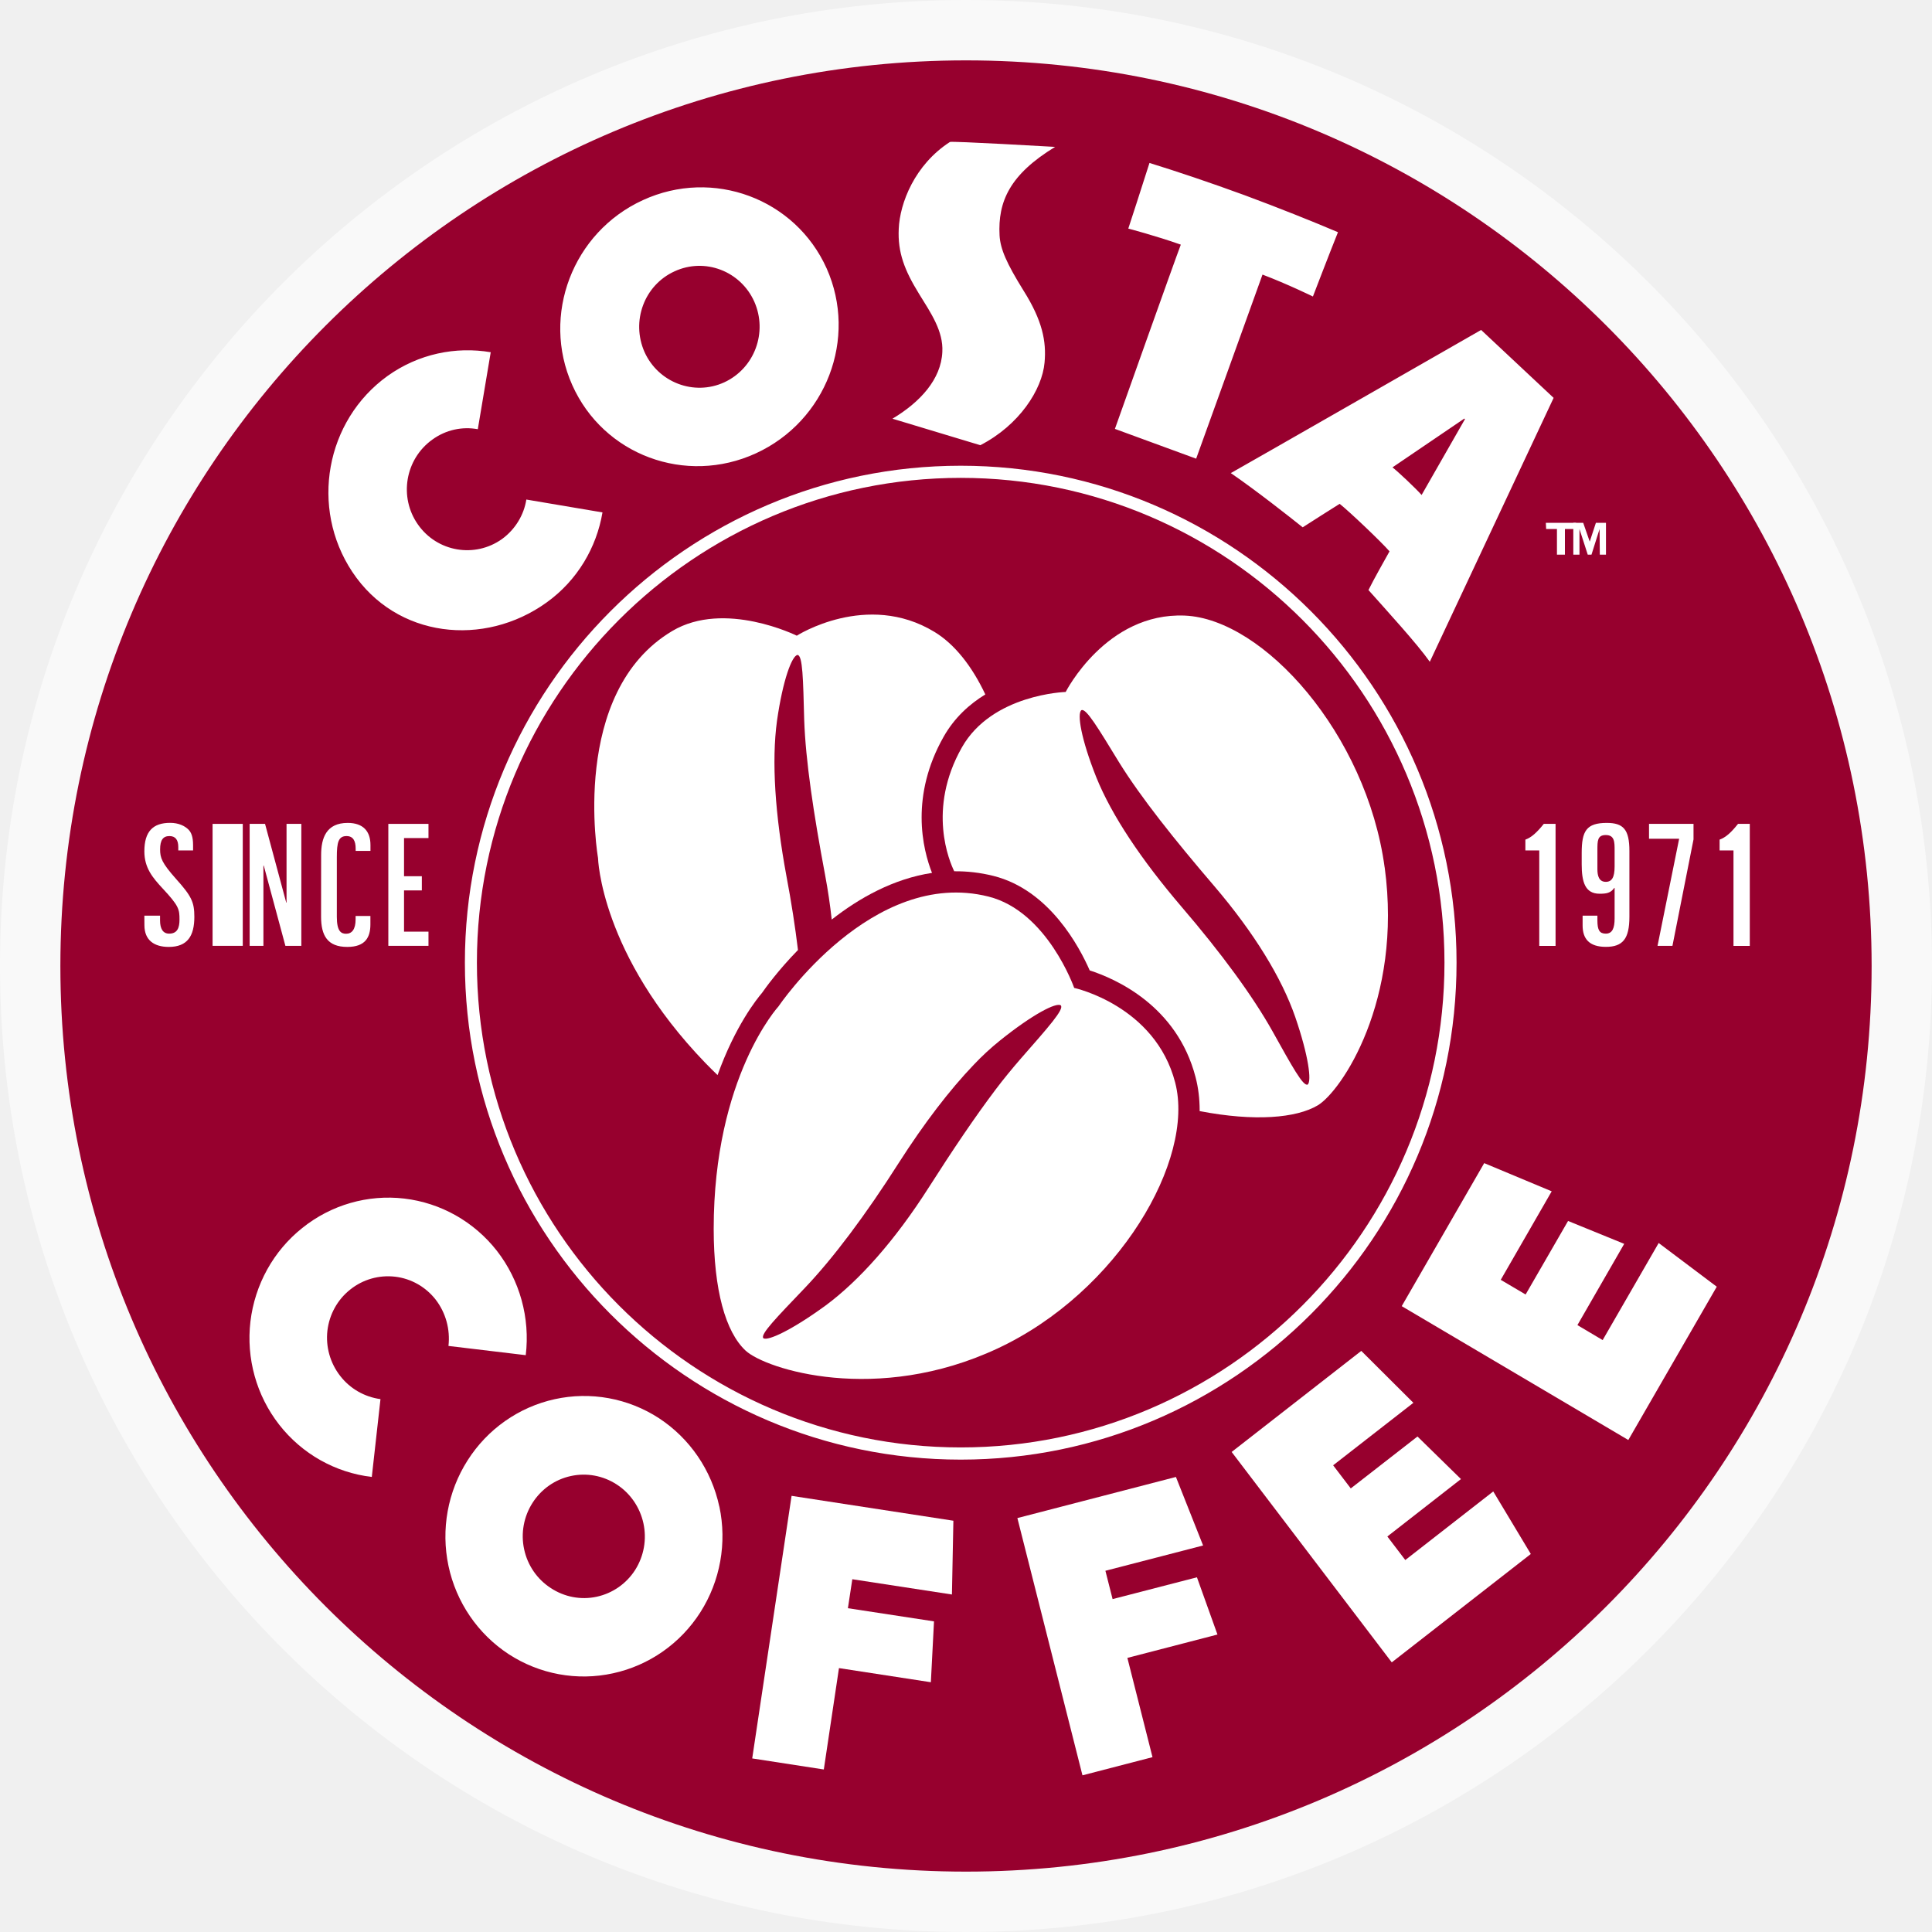
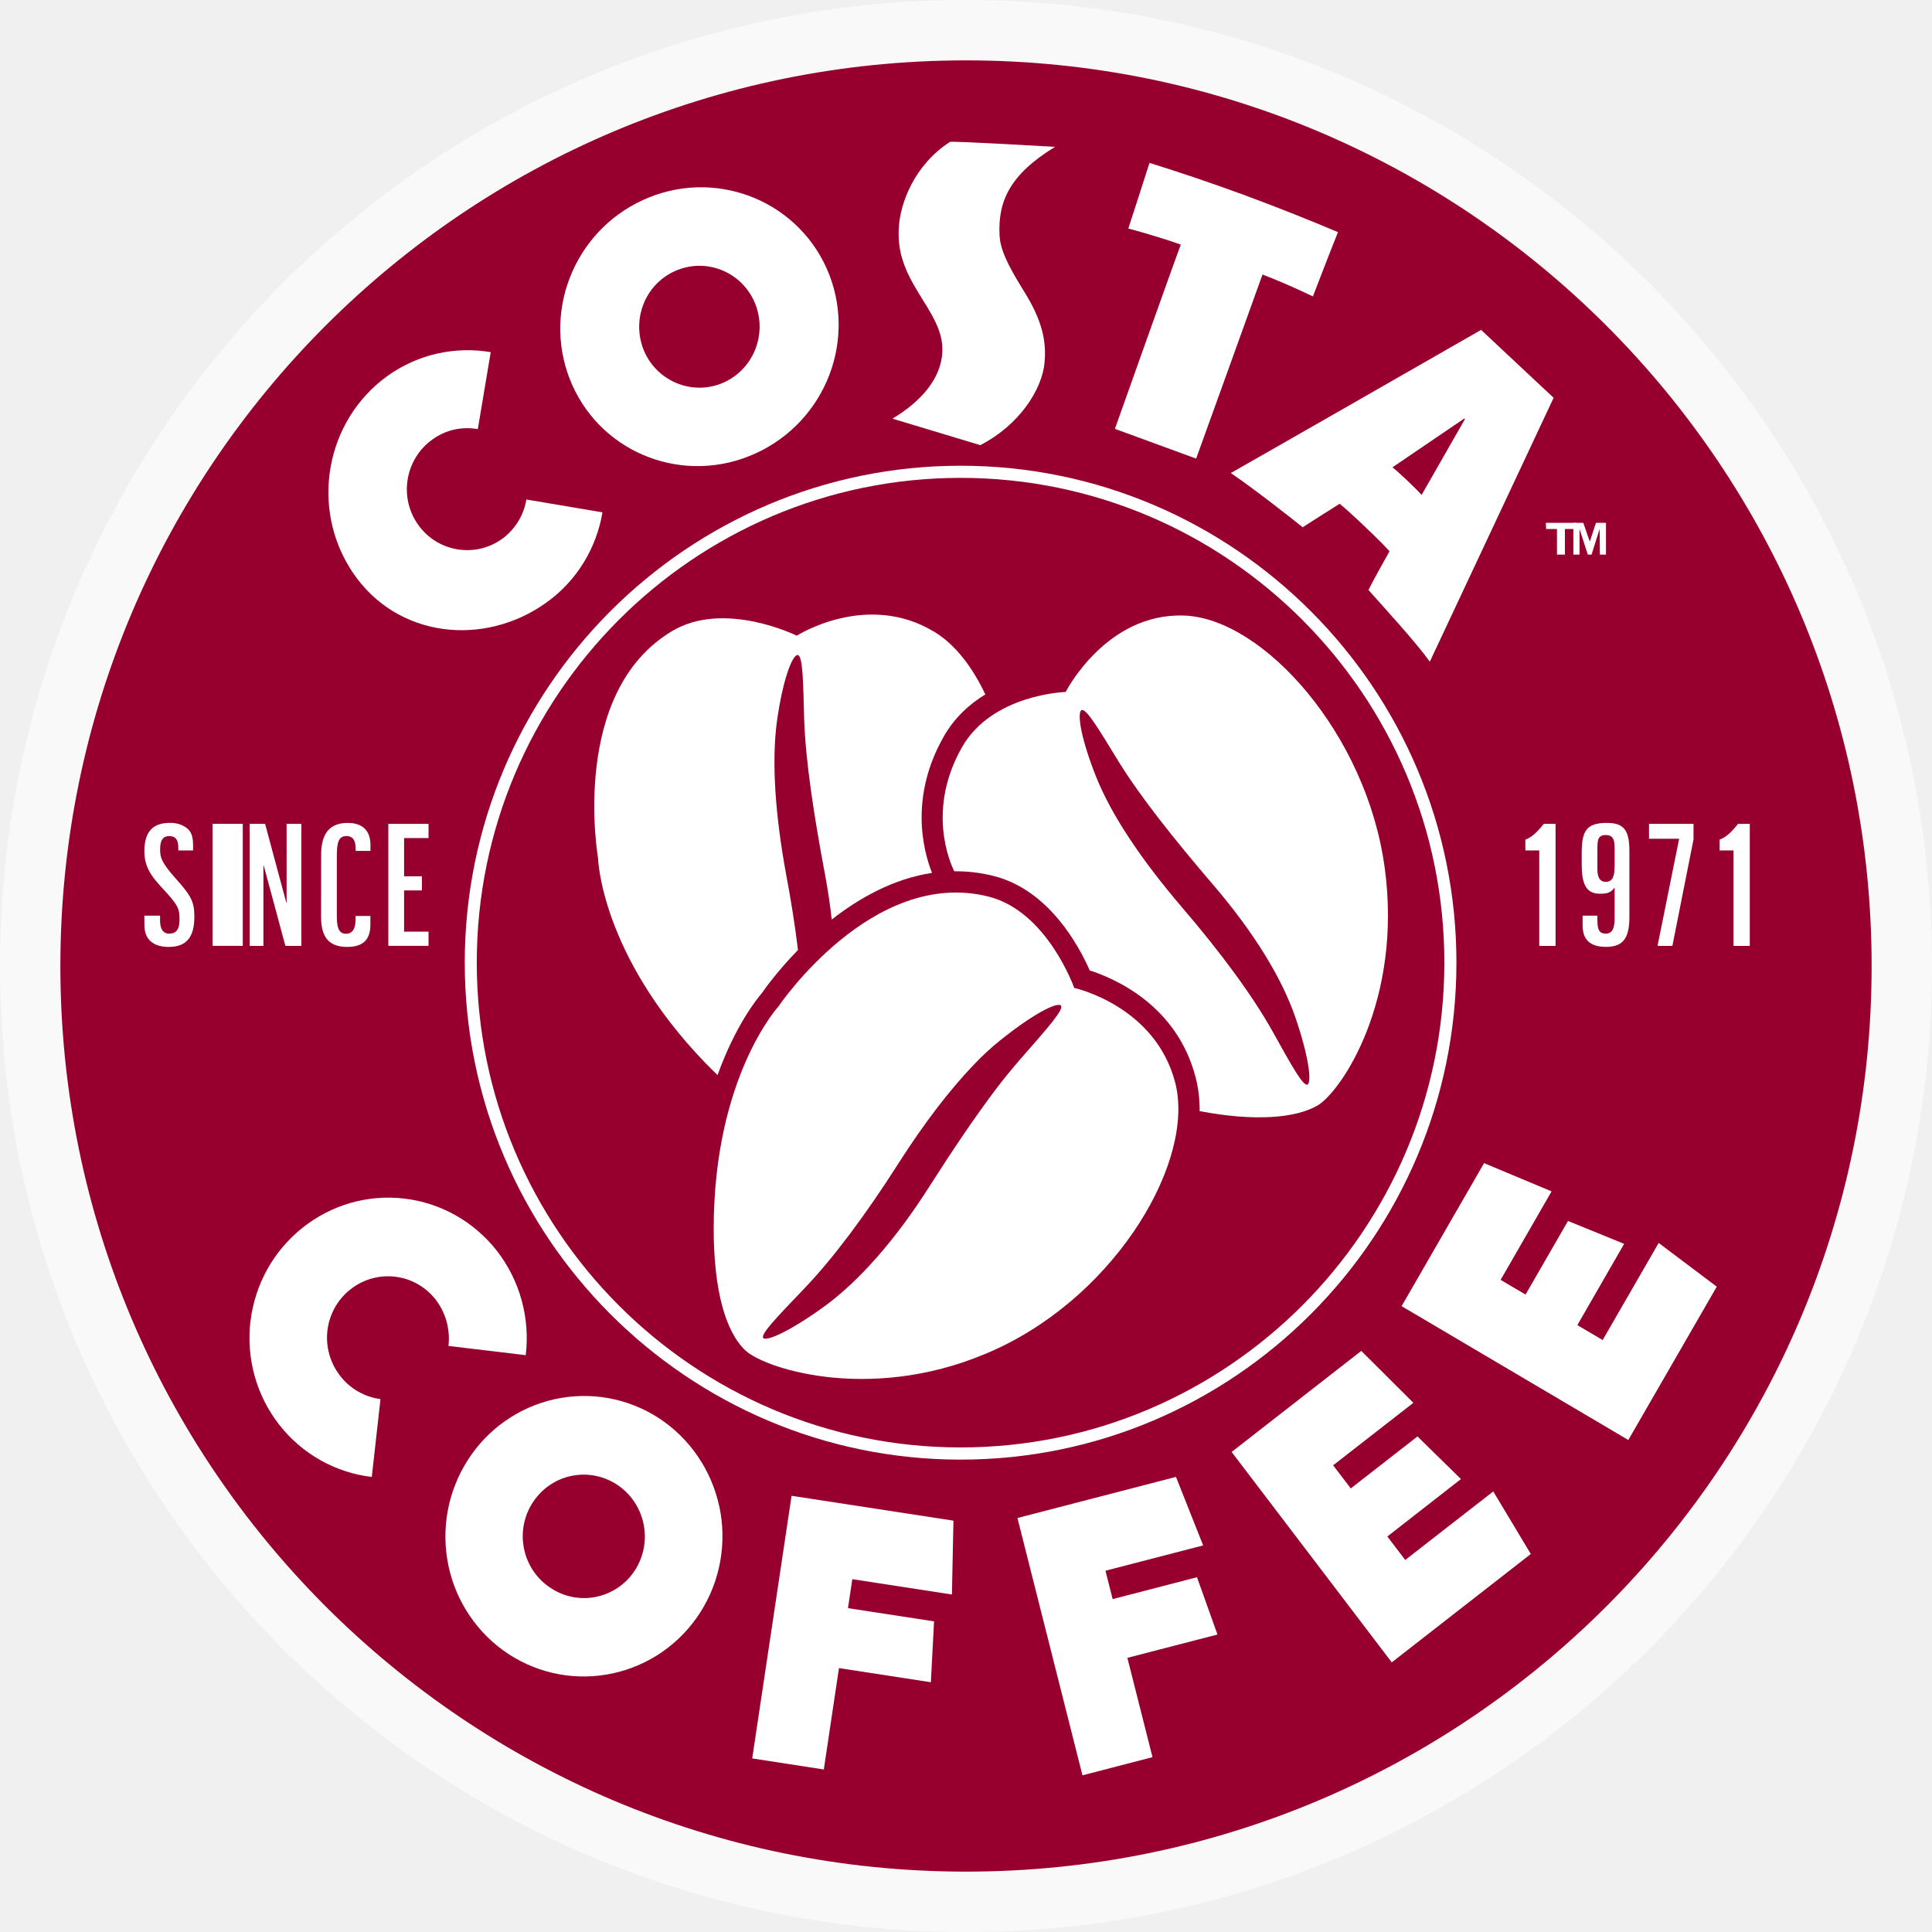
- <svg height="32" viewBox="0 0 32 32" width="32">
+ <svg xmlns="http://www.w3.org/2000/svg" height="32" viewBox="0 0 32 32" width="32">
  <g fill="none" fill-rule="evenodd">
    <circle cx="16" cy="16" fill="#fff" fill-opacity=".6" r="16" />
    <circle cx="16" cy="16" fill="#97002e" r="15" />
    <g fill="#fff" transform="translate(2 2)">
-       <path d="m4.158 22.464.144-1.29c-.263-.036-.503-.172-.667-.384-.166-.212-.243-.484-.212-.751.032-.269.167-.514.379-.681.209-.167.476-.243.742-.212.265.031.507.168.673.381.167.218.242.492.211.766l1.28.153c.074-.618-.098-1.24-.479-1.73-.378-.482-.929-.793-1.533-.864-.604-.071-1.212.104-1.689.487-.478.38-.786.938-.859 1.549-.072.611.099 1.226.476 1.709.378.484.93.795 1.535.866m1.74-8.519c0-4.426 3.595-8.029 8.014-8.029 4.417 0 8.012 3.602 8.012 8.029 0 4.427-3.595 8.03-8.012 8.03-4.419 0-8.014-3.602-8.014-8.03m-.199 0c0 4.539 3.684 8.232 8.213 8.232 4.528 0 8.212-3.693 8.212-8.232 0-4.538-3.684-8.23-8.212-8.23-4.529 0-8.213 3.692-8.213 8.23" />
-       <path d="m2.135 11.646h.255l.351 1.304h.005v-1.304h.245v2.02h-.264l-.358-1.328h-.006v1.328h-.228z" />
+       <path d="m4.158 22.464.144-1.29c-.263-.036-.503-.172-.667-.384-.166-.212-.243-.484-.212-.751.032-.269.167-.514.379-.681.209-.167.476-.243.742-.212.265.031.507.168.673.381.167.218.242.492.211.766l1.28.153c.074-.618-.098-1.24-.479-1.73-.378-.482-.929-.793-1.533-.864-.604-.071-1.212.104-1.689.487-.478.38-.786.938-.859 1.549-.072.611.099 1.226.476 1.709.378.484.93.795 1.535.866" />
+       <path d="m5.897 13.944c0-4.426 3.595-8.029 8.014-8.029 4.417 0 8.012 3.602 8.012 8.029 0 4.427-3.595 8.03-8.012 8.03-4.419 0-8.014-3.602-8.014-8.03m-.199 0c0 4.539 3.684 8.232 8.213 8.232 4.528 0 8.212-3.693 8.212-8.232 0-4.538-3.684-8.23-8.212-8.23-4.529 0-8.213 3.692-8.213 8.23" />
+       <path d="m2.135 11.646h.256l.351 1.305h.005v-1.305h.244v2.021h-.264l-.358-1.328h-.006v1.328h-.228z" />
      <path d="m.391 13.166h.26v.08c0 .134.046.218.151.218.138 0 .171-.101.171-.232 0-.17-.008-.226-.278-.515-.166-.179-.304-.341-.304-.616 0-.33.143-.472.427-.472.14 0 .242.05.304.112.044.045.076.115.076.258v.087h-.245v-.056c0-.115-.044-.182-.146-.182-.106 0-.155.065-.155.221 0 .138.026.221.265.49.256.285.302.384.302.627 0 .316-.114.498-.424.498-.239 0-.403-.109-.403-.36z" />
-       <path d="m1.521 13.666h.5v-2.02h-.5z" />
+       <path d="m1.521 13.666h.5v-2.021h-.5z" />
      <path d="m3.319 12.161c0-.282.086-.531.44-.531.258 0 .377.14.377.366v.098h-.245v-.036c0-.129-.041-.21-.151-.21-.135 0-.161.104-.161.348v.99c0 .238.07.28.153.28.096 0 .158-.072.158-.24v-.055h.245v.139c0 .212-.081.374-.383.374-.328 0-.434-.188-.434-.501z" />
-       <path d="m4.432 11.646h.665v.235h-.405v.632h.295v.235h-.295v.683h.405v.235h-.665z" />
+       <path d="m4.432 11.646h.666v.235h-.405v.633h.295v.234h-.295v.683h.405v.235h-.666z" />
      <path d="m24.213 13.328c0 .221.109.355.385.355.281 0 .39-.134.39-.498v-1.091c0-.356-.101-.464-.374-.464-.339 0-.416.134-.416.497v.189c0 .288.054.487.296.487.111 0 .184-.01.244-.097h.005v.507c0 .159-.037.251-.146.251-.103 0-.139-.058-.139-.218v-.08h-.245zm.245-1.245c0-.157 0-.252.139-.252.146 0 .146.117.146.252v.269c0 .179-.045.254-.146.254-.114 0-.139-.102-.139-.209z" />
-       <path d="m25.812 11.892h-.499v-.246h.737v.257l-.349 1.763h-.247z" />
-       <path d="m23.265 12.086v-.179c.102-.037.192-.12.305-.261h.195v2.021h-.27v-1.581zm3.217 0v-.179c.103-.037.193-.12.305-.261h.195v2.021h-.27v-1.581z" />
-       <path d="m24.6 6.66h-.167l-.102.311-.108-.311h-.164v.527h.102v-.425l.137.425h.062l.134-.425.004.425h.102z" />
-       <path d="m24.104 6.66h-.5l.005.102h.179v.425h.132v-.425h.184z" />
+       <path d="m25.812 11.892h-.499v-.246h.737v.258l-.35 1.763h-.246z" />
+       <path d="m23.265 12.086v-.179c.102-.037.192-.12.305-.261h.195v2.021h-.27v-1.581z" />
+       <path d="m26.482 12.086v-.179c.103-.037.193-.12.305-.261h.195v2.021h-.27v-1.581z" />
+       <path d="m24.6 6.66h-.166l-.102.311-.108-.311h-.164v.526h.102v-.424l.137.424h.062l.134-.424.004.424h.101z" />
+       <path d="m24.104 6.66h-.5l.005.102h.179v.424h.132v-.424h.184z" />
      <path d="m14.911 15.53c-.144.166-.286.338-.418.513-.343.454-.715 1.006-1.109 1.624-.559.877-1.15 1.542-1.709 1.956-.561.409-.958.592-1.031.542-.058-.061.221-.345.688-.834.467-.49 1.003-1.203 1.559-2.077.415-.648.833-1.196 1.238-1.619.135-.143.28-.277.433-.4.544-.437.933-.636 1.008-.583.06.064-.207.362-.659.878m2.554.402c-.33-1.277-1.673-1.569-1.673-1.569s-.445-1.269-1.42-1.513c-1.926-.484-3.476 1.817-3.476 1.817s-1.075 1.168-1.075 3.689c.001 1.016.197 1.706.529 2.015.332.307 2.173.899 4.175-.037 2.001-.936 3.271-3.126 2.94-4.402" />
-       <path d="m19.66 15.964c-.076.035-.261-.305-.584-.884-.324-.578-.841-1.286-1.507-2.062-.662-.775-1.156-1.511-1.411-2.144-.253-.635-.32-1.055-.247-1.111.078-.039.279.299.629.871.356.573.91 1.27 1.575 2.046.661.775 1.115 1.52 1.338 2.164.221.643.275 1.066.206 1.12m1.275-3.597c-.299-2.21-2.008-4.117-3.311-4.171-1.303-.054-1.972 1.265-1.972 1.265s-1.219.035-1.719.918c-.582 1.028-.202 1.898-.127 2.052.21-.002.427.021.65.077.926.232 1.424 1.177 1.594 1.565.418.135 1.446.579 1.754 1.771.045.173.067.356.067.544 0 .005-.001.01-.001.015.916.177 1.604.115 1.957-.095.388-.232 1.408-1.73 1.109-3.94m.611-6.17c-.107-.119-.386-.382-.482-.457.105-.071 1.191-.809 1.191-.809l.009.011s-.67 1.17-.718 1.256m-3.16-.363c.418.286.974.725 1.191.898.13-.086.507-.322.612-.389.157.124.685.625.826.787-.066.117-.268.476-.349.641.297.334.803.886 1.016 1.188.082-.172 2.051-4.371 2.051-4.371l-1.201-1.125s-3.912 2.241-4.146 2.371m-1.919-.732 1.345.493s1.012-2.803 1.099-3.049c.414.157.835.363.835.363s.278-.725.415-1.065c-.424-.18-.975-.401-1.547-.613-.573-.21-1.132-.397-1.575-.534-.11.35-.351 1.087-.351 1.087s.454.119.87.266c-.094.243-1.092 3.053-1.092 3.053m-1.165-1.098c.033-.355-.037-.699-.347-1.192-.284-.457-.385-.691-.398-.915-.03-.563.17-1.01.92-1.467 0 0-1.74-.101-1.743-.081-.583.377-.829 1.012-.847 1.438-.019.393.097.688.335 1.075.198.32.405.62.387.963-.02.455-.368.833-.826 1.107l1.455.439c.645-.332 1.024-.92 1.064-1.368m-7.823.371c.517 1.16 1.879 1.665 3.041 1.132 1.166-.535 1.689-1.904 1.173-3.063-.519-1.156-1.883-1.665-3.044-1.131-1.162.532-1.686 1.906-1.17 3.062m1.197-.547c-.225-.51-.005-1.107.498-1.336.503-.232 1.093-.004 1.32.501.226.509.005 1.106-.498 1.338-.5.229-1.093.002-1.32-.503m-.697 2.657-1.26-.213c-.04.252-.18.491-.403.654-.451.321-1.075.214-1.393-.241-.318-.452-.212-1.083.239-1.406.226-.164.496-.219.753-.172l.214-1.275c-.579-.098-1.194.025-1.709.393-1.028.74-1.288 2.184-.584 3.245.732 1.102 2.186 1.249 3.217.508.513-.368.829-.913.927-1.493" />
+       <path d="m19.66 15.964c-.076.035-.261-.305-.584-.884-.324-.578-.841-1.286-1.507-2.062-.662-.775-1.156-1.511-1.411-2.144-.253-.635-.32-1.055-.247-1.111.078-.039.279.299.629.871.356.573.91 1.27 1.575 2.046.661.775 1.115 1.52 1.338 2.164.221.643.275 1.066.206 1.12m1.275-3.597c-.299-2.21-2.008-4.117-3.311-4.171-1.303-.054-1.972 1.265-1.972 1.265s-1.219.035-1.719.918c-.582 1.028-.202 1.898-.127 2.052.21-.002.427.021.65.077.926.232 1.424 1.177 1.594 1.565.418.135 1.446.579 1.754 1.771.045.173.067.356.067.544 0 .005-.001.01-.001.015.916.177 1.604.115 1.957-.095.388-.232 1.408-1.73 1.109-3.94" />
+       <path d="m21.546 6.197c-.107-.119-.386-.382-.482-.457.105-.071 1.191-.809 1.191-.809l.009.011s-.67 1.17-.718 1.256m-3.16-.363c.418.286.974.725 1.191.898.13-.086.507-.322.612-.389.157.124.685.625.826.787-.066.117-.268.476-.349.641.297.334.803.886 1.016 1.188.082-.172 2.051-4.371 2.051-4.371l-1.201-1.125s-3.912 2.241-4.146 2.371m-1.919-.732 1.345.493s1.012-2.803 1.099-3.049c.414.157.835.363.835.363s.278-.725.415-1.065c-.424-.18-.975-.401-1.547-.613-.573-.21-1.132-.397-1.575-.534-.11.35-.351 1.087-.351 1.087s.454.119.87.266c-.094.243-1.092 3.053-1.092 3.053m-1.165-1.098c.033-.355-.037-.699-.347-1.192-.284-.457-.385-.691-.398-.915-.03-.563.17-1.01.92-1.467 0 0-1.74-.101-1.743-.081-.583.377-.829 1.012-.847 1.438-.019.393.097.688.335 1.075.198.32.405.62.387.963-.02.455-.368.833-.826 1.107l1.455.439c.645-.332 1.024-.92 1.064-1.368m-7.823.371c.517 1.16 1.879 1.665 3.041 1.132 1.166-.535 1.689-1.904 1.173-3.063-.519-1.156-1.883-1.665-3.044-1.131-1.162.532-1.686 1.906-1.17 3.062m1.197-.547c-.225-.51-.005-1.107.498-1.336.503-.232 1.093-.004 1.32.501.226.509.005 1.106-.498 1.338-.5.229-1.093.002-1.32-.503m-.697 2.657-1.26-.213c-.04.252-.18.491-.403.654-.451.321-1.075.214-1.393-.241-.318-.452-.212-1.083.239-1.406.226-.164.496-.219.753-.172l.214-1.275c-.579-.098-1.194.025-1.709.393-1.028.74-1.288 2.184-.584 3.245.732 1.102 2.186 1.249 3.217.508.513-.368.829-.913.927-1.493" />
      <path d="m13.265 11.538c0-.385.087-.846.365-1.336.179-.316.428-.54.69-.7-.22-.467-.508-.833-.843-1.036-1.119-.68-2.28.063-2.28.063s-1.195-.593-2.062-.078c-1.71 1.017-1.23 3.758-1.23 3.758s.038 1.596 1.78 3.399c.068.07.134.135.2.199.293-.816.65-1.26.736-1.361.052-.075.263-.37.596-.711-.046-.381-.109-.791-.192-1.229-.186-1.007-.248-1.895-.155-2.571.097-.678.248-1.075.339-1.087.087.006.093.4.111 1.074.023.676.156 1.56.346 2.569.048.256.084.503.11.74.455-.357 1.022-.676 1.661-.773-.073-.186-.172-.51-.172-.921" />
-       <path d="m24.97 21.851 1.465-2.539-.962-.724-.928 1.608-.418-.248.775-1.346-.93-.379-.703 1.218-.412-.243.844-1.466-1.118-.467-1.366 2.369z" />
-       <path d="m21.052 25.534 2.303-1.795-.622-1.036-1.457 1.136-.297-.39 1.219-.951-.72-.705-1.105.86-.292-.383 1.329-1.035-.863-.86-2.147 1.674z" />
-       <path d="m15.929 27.405 1.16-.301-.416-1.644 1.492-.387-.34-.948-1.397.361-.119-.469 1.618-.419-.45-1.135-2.626.681z" />
-       <path d="m10.459 27.125 1.186.183.251-1.679 1.522.234.052-1.008-1.426-.218.073-.48 1.65.253.024-1.222-2.68-.412z" />
+       <path d="m24.97 21.851 1.465-2.54-.962-.724-.928 1.608-.419-.247.775-1.346-.93-.379-.703 1.219-.413-.243.844-1.466-1.118-.468-1.366 2.369z" />
+       <path d="m21.052 25.534 2.303-1.795-.622-1.036-1.458 1.135-.296-.389 1.219-.951-.72-.706-1.105.861-.292-.383 1.329-1.035-.863-.86-2.147 1.674z" />
+       <path d="m15.929 27.405 1.16-.301-.416-1.645 1.492-.386-.339-.949-1.397.362-.119-.47 1.618-.419-.45-1.135-2.626.681z" />
+       <path d="m10.459 27.125 1.186.183.251-1.679 1.522.234.053-1.008-1.426-.219.072-.48 1.65.254.025-1.223-2.681-.412z" />
      <path d="m8.521 24.002c-.146.229-.375.388-.638.445-.263.057-.537.004-.762-.145-.225-.146-.384-.377-.44-.643-.057-.263-.006-.541.14-.768.145-.227.373-.387.633-.443.262-.058.535-.007.76.139.226.146.385.378.443.643s.009.542-.136.772m1.393-1.049c-.129-.602-.488-1.128-.999-1.463-.512-.333-1.134-.446-1.728-.315-.594.131-1.113.495-1.442 1.013-.33.517-.444 1.145-.317 1.747.127.602.486 1.128.997 1.463.512.333 1.134.448 1.729.317.597-.13 1.117-.494 1.447-1.012.329-.517.442-1.147.314-1.75" />
    </g>
  </g>
</svg>
